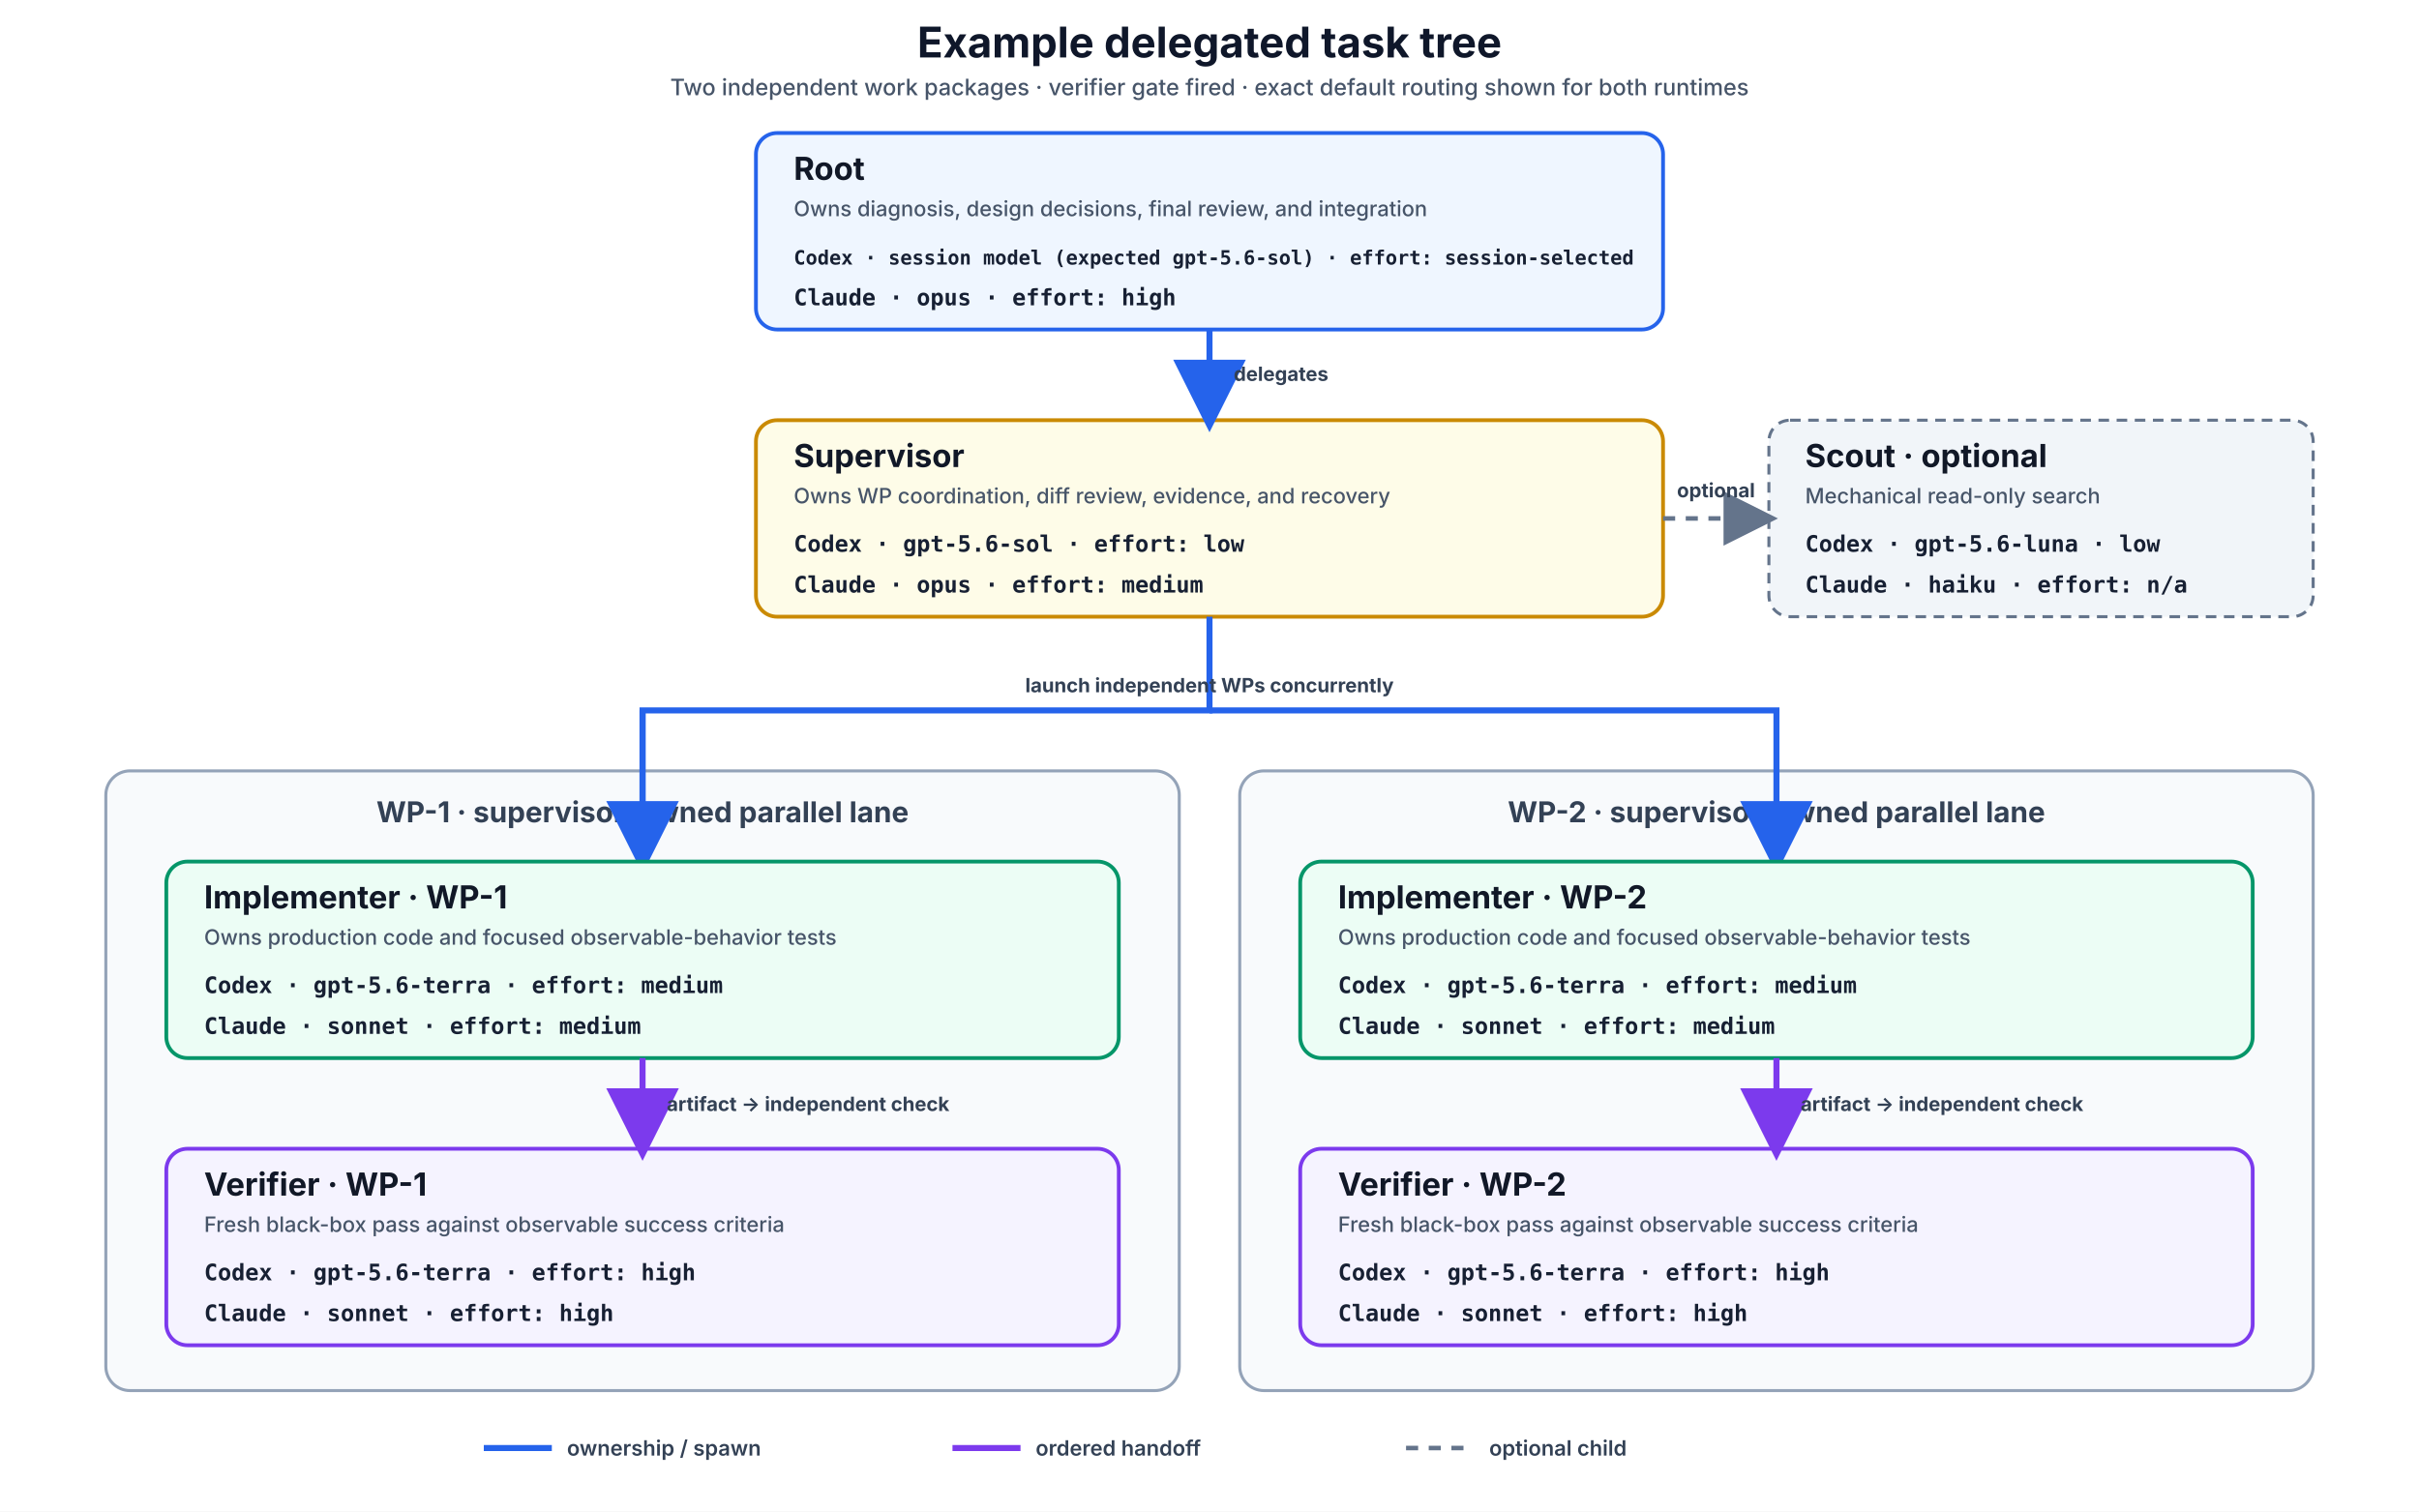
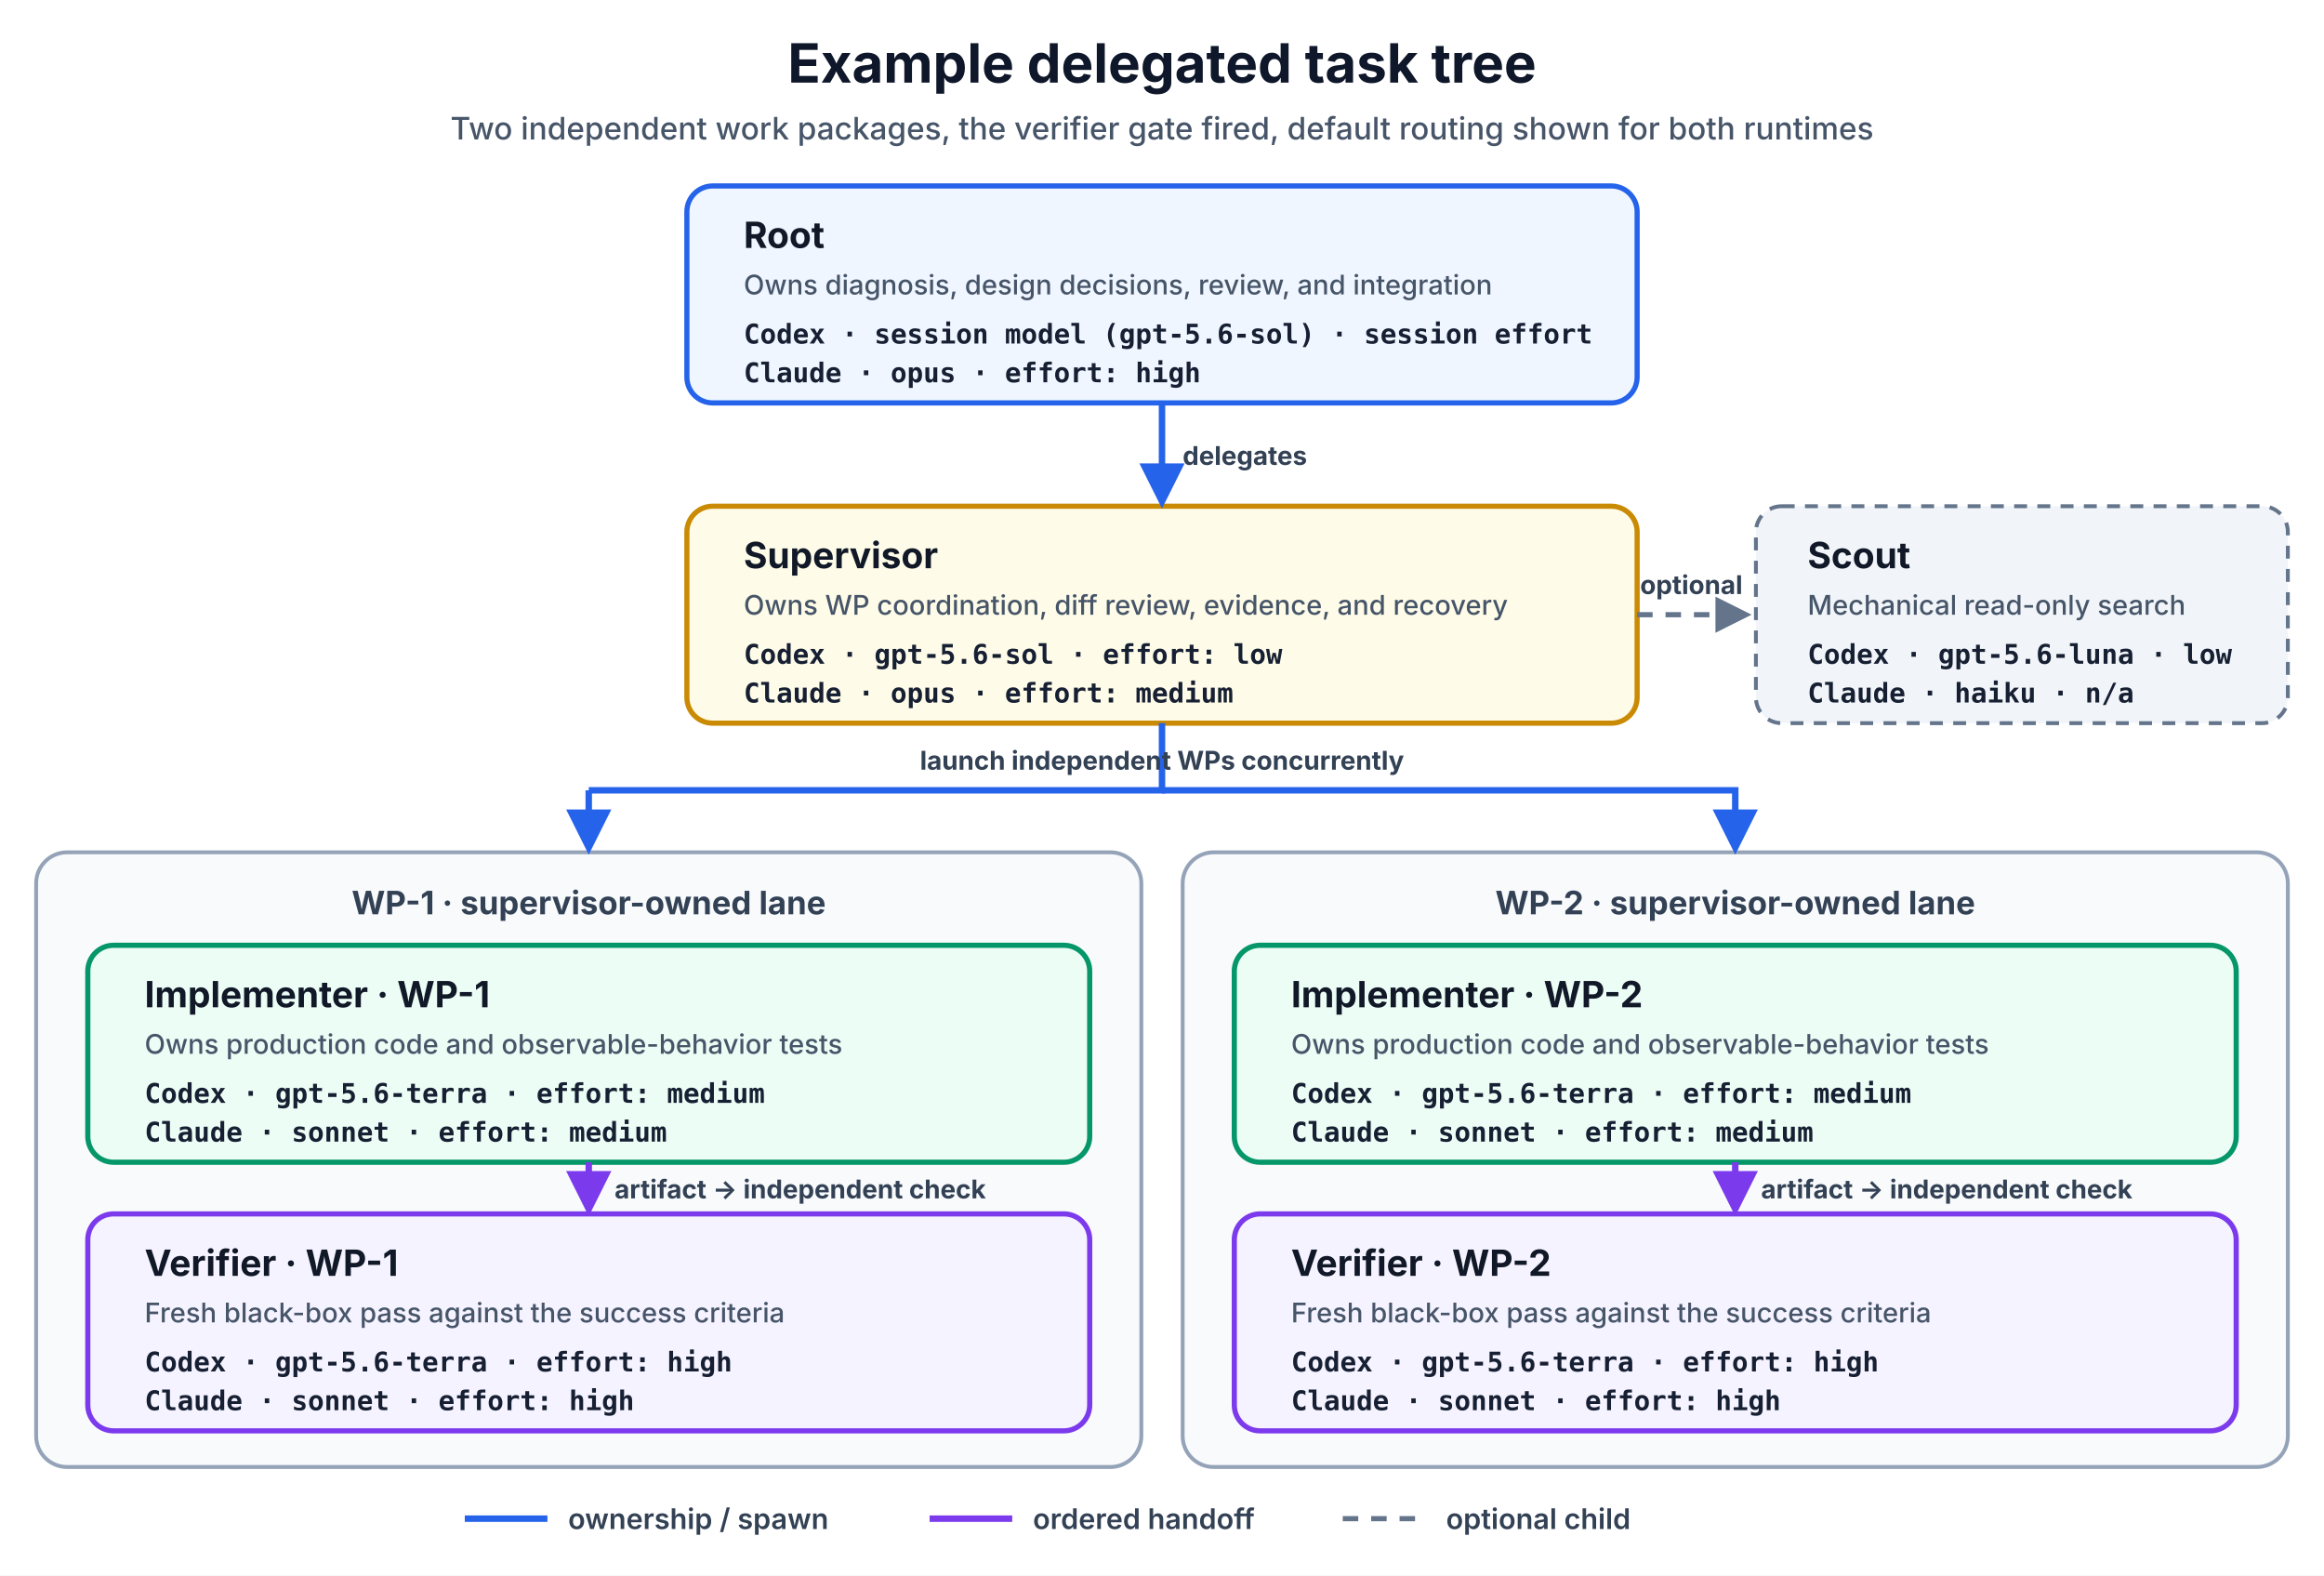
- <svg xmlns="http://www.w3.org/2000/svg" width="1600" height="1000" viewBox="0 0 1600 1000" role="img" aria-labelledby="title desc">
+ <svg xmlns="http://www.w3.org/2000/svg" width="900" height="610" viewBox="0 0 900 610" role="img" aria-labelledby="title desc">
  <defs>
-     <marker id="arrow-blue" markerWidth="12" markerHeight="12" refX="10" refY="6" orient="auto" markerUnits="strokeWidth">
+     <marker id="arrow-blue" viewBox="0 0 12 12" markerWidth="7" markerHeight="7" refX="10" refY="6" orient="auto" markerUnits="strokeWidth">
      <path d="M0,0 L12,6 L0,12 Z" fill="#2563eb" />
    </marker>
-     <marker id="arrow-violet" markerWidth="12" markerHeight="12" refX="10" refY="6" orient="auto" markerUnits="strokeWidth">
+     <marker id="arrow-violet" viewBox="0 0 12 12" markerWidth="7" markerHeight="7" refX="10" refY="6" orient="auto" markerUnits="strokeWidth">
      <path d="M0,0 L12,6 L0,12 Z" fill="#7c3aed" />
    </marker>
-     <marker id="arrow-gray" markerWidth="12" markerHeight="12" refX="10" refY="6" orient="auto" markerUnits="strokeWidth">
+     <marker id="arrow-gray" viewBox="0 0 12 12" markerWidth="7" markerHeight="7" refX="10" refY="6" orient="auto" markerUnits="strokeWidth">
      <path d="M0,0 L12,6 L0,12 Z" fill="#64748b" />
    </marker>
    <style>
      .canvas { fill: #ffffff; }
-       .heading { font: 700 28px -apple-system, BlinkMacSystemFont, "Segoe UI", sans-serif; fill: #0f172a; }
-       .subheading { font: 500 15px -apple-system, BlinkMacSystemFont, "Segoe UI", sans-serif; fill: #475569; }
-       .lane { fill: #f8fafc; stroke: #94a3b8; stroke-width: 2; }
-       .lane-title { font: 700 19px -apple-system, BlinkMacSystemFont, "Segoe UI", sans-serif; fill: #334155; }
-       .root-card { fill: #eff6ff; stroke: #2563eb; stroke-width: 2.5; }
-       .supervisor-card { fill: #fefce8; stroke: #ca8a04; stroke-width: 2.5; }
-       .scout-card { fill: #f1f5f9; stroke: #64748b; stroke-width: 2; stroke-dasharray: 7 5; }
-       .implementer-card { fill: #ecfdf5; stroke: #059669; stroke-width: 2.5; }
-       .verifier-card { fill: #f5f3ff; stroke: #7c3aed; stroke-width: 2.5; }
-       .role { font: 700 21px -apple-system, BlinkMacSystemFont, "Segoe UI", sans-serif; fill: #111827; }
-       .purpose { font: 500 14px -apple-system, BlinkMacSystemFont, "Segoe UI", sans-serif; fill: #475569; }
-       .runtime { font: 600 15px ui-monospace, SFMono-Regular, Menlo, Consolas, monospace; fill: #172033; }
-       .runtime-small { font: 600 13px ui-monospace, SFMono-Regular, Menlo, Consolas, monospace; fill: #172033; }
-       .ownership { fill: none; stroke: #2563eb; stroke-width: 4; marker-end: url(#arrow-blue); }
-       .ownership-line { fill: none; stroke: #2563eb; stroke-width: 4; }
-       .sequence { fill: none; stroke: #7c3aed; stroke-width: 4; marker-end: url(#arrow-violet); }
-       .optional { fill: none; stroke: #64748b; stroke-width: 3; stroke-dasharray: 8 7; marker-end: url(#arrow-gray); }
-       .edge-label { font: 700 13px -apple-system, BlinkMacSystemFont, "Segoe UI", sans-serif; fill: #334155; }
-       .legend { font: 600 14px -apple-system, BlinkMacSystemFont, "Segoe UI", sans-serif; fill: #334155; }
+       .heading { font: 700 21px -apple-system, BlinkMacSystemFont, "Segoe UI", sans-serif; fill: #0f172a; }
+       .subheading { font: 500 12px -apple-system, BlinkMacSystemFont, "Segoe UI", sans-serif; fill: #475569; }
+       .lane { fill: #f8fafc; stroke: #94a3b8; stroke-width: 1.5; }
+       .lane-title { font: 700 12.5px -apple-system, BlinkMacSystemFont, "Segoe UI", sans-serif; fill: #334155; }
+       .root-card { fill: #eff6ff; stroke: #2563eb; stroke-width: 2; }
+       .supervisor-card { fill: #fefce8; stroke: #ca8a04; stroke-width: 2; }
+       .scout-card { fill: #f1f5f9; stroke: #64748b; stroke-width: 1.5; stroke-dasharray: 5 4; }
+       .implementer-card { fill: #ecfdf5; stroke: #059669; stroke-width: 2; }
+       .verifier-card { fill: #f5f3ff; stroke: #7c3aed; stroke-width: 2; }
+       .role { font: 700 14px -apple-system, BlinkMacSystemFont, "Segoe UI", sans-serif; fill: #111827; }
+       .purpose { font: 500 10.5px -apple-system, BlinkMacSystemFont, "Segoe UI", sans-serif; fill: #475569; }
+       .runtime { font: 600 10.5px ui-monospace, SFMono-Regular, Menlo, Consolas, monospace; fill: #172033; }
+       .ownership { fill: none; stroke: #2563eb; stroke-width: 2.5; marker-end: url(#arrow-blue); }
+       .ownership-line { fill: none; stroke: #2563eb; stroke-width: 2.5; }
+       .sequence { fill: none; stroke: #7c3aed; stroke-width: 2.5; marker-end: url(#arrow-violet); }
+       .optional { fill: none; stroke: #64748b; stroke-width: 2; stroke-dasharray: 6 5; marker-end: url(#arrow-gray); }
+       .edge-label { font: 700 10px -apple-system, BlinkMacSystemFont, "Segoe UI", sans-serif; fill: #334155; }
+       .legend { font: 600 11px -apple-system, BlinkMacSystemFont, "Segoe UI", sans-serif; fill: #334155; }
    </style>
  </defs>
-   <rect class="canvas" width="1600" height="1000" />
-   <text class="heading" x="800" y="38" text-anchor="middle">Example delegated task tree</text>
-   <text class="subheading" x="800" y="63" text-anchor="middle">Two independent work packages · verifier gate fired · exact default routing shown for both runtimes</text>
-   <rect class="root-card" x="500" y="88" width="600" height="130" rx="14" />
-   <text class="role" x="525" y="119">Root</text>
-   <text class="purpose" x="525" y="143">Owns diagnosis, design decisions, final review, and integration</text>
-   <text class="runtime-small" x="525" y="175">Codex  · session model (expected gpt-5.6-sol) · effort: session-selected</text>
-   <text class="runtime" x="525" y="202">Claude · opus · effort: high</text>
-   <rect class="supervisor-card" x="500" y="278" width="600" height="130" rx="14" />
-   <text class="role" x="525" y="309">Supervisor</text>
-   <text class="purpose" x="525" y="333">Owns WP coordination, diff review, evidence, and recovery</text>
-   <text class="runtime" x="525" y="365">Codex  · gpt-5.6-sol · effort: low</text>
-   <text class="runtime" x="525" y="392">Claude · opus · effort: medium</text>
-   <rect class="scout-card" x="1170" y="278" width="360" height="130" rx="14" />
-   <text class="role" x="1194" y="309">Scout · optional</text>
-   <text class="purpose" x="1194" y="333">Mechanical read-only search</text>
-   <text class="runtime" x="1194" y="365">Codex  · gpt-5.6-luna · low</text>
-   <text class="runtime" x="1194" y="392">Claude · haiku · effort: n/a</text>
-   <path class="ownership" d="M 800 218 L 800 278" />
-   <text class="edge-label" x="816" y="252">delegates</text>
-   <path class="optional" d="M 1100 343 L 1170 343" />
-   <text class="edge-label" x="1135" y="329" text-anchor="middle">optional</text>
-   <rect class="lane" x="70" y="510" width="710" height="410" rx="16" />
-   <rect class="lane" x="820" y="510" width="710" height="410" rx="16" />
-   <text class="lane-title" x="425" y="544" text-anchor="middle">WP-1 · supervisor-owned parallel lane</text>
-   <text class="lane-title" x="1175" y="544" text-anchor="middle">WP-2 · supervisor-owned parallel lane</text>
-   <path class="ownership-line" d="M 800 408 L 800 470 L 425 470 L 425 570" />
-   <path class="ownership" d="M 800 470 L 1175 470 L 1175 570" />
-   <path class="ownership" d="M 425 470 L 425 570" />
-   <text class="edge-label" x="800" y="458" text-anchor="middle">launch independent WPs concurrently</text>
-   <rect class="implementer-card" x="110" y="570" width="630" height="130" rx="14" />
-   <text class="role" x="135" y="601">Implementer · WP-1</text>
-   <text class="purpose" x="135" y="625">Owns production code and focused observable-behavior tests</text>
-   <text class="runtime" x="135" y="657">Codex  · gpt-5.6-terra · effort: medium</text>
-   <text class="runtime" x="135" y="684">Claude · sonnet · effort: medium</text>
-   <rect class="verifier-card" x="110" y="760" width="630" height="130" rx="14" />
-   <text class="role" x="135" y="791">Verifier · WP-1</text>
-   <text class="purpose" x="135" y="815">Fresh black-box pass against observable success criteria</text>
-   <text class="runtime" x="135" y="847">Codex  · gpt-5.6-terra · effort: high</text>
-   <text class="runtime" x="135" y="874">Claude · sonnet · effort: high</text>
-   <rect class="implementer-card" x="860" y="570" width="630" height="130" rx="14" />
-   <text class="role" x="885" y="601">Implementer · WP-2</text>
-   <text class="purpose" x="885" y="625">Owns production code and focused observable-behavior tests</text>
-   <text class="runtime" x="885" y="657">Codex  · gpt-5.6-terra · effort: medium</text>
-   <text class="runtime" x="885" y="684">Claude · sonnet · effort: medium</text>
-   <rect class="verifier-card" x="860" y="760" width="630" height="130" rx="14" />
-   <text class="role" x="885" y="791">Verifier · WP-2</text>
-   <text class="purpose" x="885" y="815">Fresh black-box pass against observable success criteria</text>
-   <text class="runtime" x="885" y="847">Codex  · gpt-5.6-terra · effort: high</text>
-   <text class="runtime" x="885" y="874">Claude · sonnet · effort: high</text>
-   <path class="sequence" d="M 425 700 L 425 760" />
-   <path class="sequence" d="M 1175 700 L 1175 760" />
-   <text class="edge-label" x="441" y="735">artifact → independent check</text>
-   <text class="edge-label" x="1191" y="735">artifact → independent check</text>
-   <line x1="320" y1="958" x2="365" y2="958" stroke="#2563eb" stroke-width="4" />
-   <text class="legend" x="375" y="963">ownership / spawn</text>
-   <line x1="630" y1="958" x2="675" y2="958" stroke="#7c3aed" stroke-width="4" />
-   <text class="legend" x="685" y="963">ordered handoff</text>
-   <line x1="930" y1="958" x2="975" y2="958" stroke="#64748b" stroke-width="3" stroke-dasharray="8 7" />
-   <text class="legend" x="985" y="963">optional child</text>
+   <rect class="canvas" width="900" height="610" />
+   <text class="heading" x="450" y="32" text-anchor="middle">Example delegated task tree</text>
+   <text class="subheading" x="450" y="54" text-anchor="middle">Two independent work packages, the verifier gate fired, default routing shown for both runtimes</text>
+   <rect class="root-card" x="266" y="72" width="368" height="84" rx="10" />
+   <text class="role" x="288" y="96">Root</text>
+   <text class="purpose" x="288" y="114">Owns diagnosis, design decisions, review, and integration</text>
+   <text class="runtime" x="288" y="133">Codex  · session model (gpt-5.6-sol) · session effort</text>
+   <text class="runtime" x="288" y="148">Claude · opus · effort: high</text>
+   <rect class="supervisor-card" x="266" y="196" width="368" height="84" rx="10" />
+   <text class="role" x="288" y="220">Supervisor</text>
+   <text class="purpose" x="288" y="238">Owns WP coordination, diff review, evidence, and recovery</text>
+   <text class="runtime" x="288" y="257">Codex  · gpt-5.6-sol · effort: low</text>
+   <text class="runtime" x="288" y="272">Claude · opus · effort: medium</text>
+   <rect class="scout-card" x="680" y="196" width="206" height="84" rx="10" />
+   <text class="role" x="700" y="220">Scout</text>
+   <text class="purpose" x="700" y="238">Mechanical read-only search</text>
+   <text class="runtime" x="700" y="257">Codex  · gpt-5.6-luna · low</text>
+   <text class="runtime" x="700" y="272">Claude · haiku · n/a</text>
+   <path class="ownership" d="M 450 156 L 450 194" />
+   <text class="edge-label" x="458" y="180">delegates</text>
+   <path class="optional" d="M 634 238 L 676 238" />
+   <text class="edge-label" x="655" y="230" text-anchor="middle">optional</text>
+   <rect class="lane" x="14" y="330" width="428" height="238" rx="12" />
+   <rect class="lane" x="458" y="330" width="428" height="238" rx="12" />
+   <text class="lane-title" x="228" y="354" text-anchor="middle">WP-1 · supervisor-owned lane</text>
+   <text class="lane-title" x="672" y="354" text-anchor="middle">WP-2 · supervisor-owned lane</text>
+   <path class="ownership-line" d="M 450 280 L 450 306 L 228 306" />
+   <path class="ownership" d="M 450 306 L 672 306 L 672 328" />
+   <path class="ownership" d="M 228 306 L 228 328" />
+   <text class="edge-label" x="450" y="298" text-anchor="middle">launch independent WPs concurrently</text>
+   <rect class="implementer-card" x="34" y="366" width="388" height="84" rx="10" />
+   <text class="role" x="56" y="390">Implementer · WP-1</text>
+   <text class="purpose" x="56" y="408">Owns production code and observable-behavior tests</text>
+   <text class="runtime" x="56" y="427">Codex  · gpt-5.6-terra · effort: medium</text>
+   <text class="runtime" x="56" y="442">Claude · sonnet · effort: medium</text>
+   <rect class="verifier-card" x="34" y="470" width="388" height="84" rx="10" />
+   <text class="role" x="56" y="494">Verifier · WP-1</text>
+   <text class="purpose" x="56" y="512">Fresh black-box pass against the success criteria</text>
+   <text class="runtime" x="56" y="531">Codex  · gpt-5.6-terra · effort: high</text>
+   <text class="runtime" x="56" y="546">Claude · sonnet · effort: high</text>
+   <rect class="implementer-card" x="478" y="366" width="388" height="84" rx="10" />
+   <text class="role" x="500" y="390">Implementer · WP-2</text>
+   <text class="purpose" x="500" y="408">Owns production code and observable-behavior tests</text>
+   <text class="runtime" x="500" y="427">Codex  · gpt-5.6-terra · effort: medium</text>
+   <text class="runtime" x="500" y="442">Claude · sonnet · effort: medium</text>
+   <rect class="verifier-card" x="478" y="470" width="388" height="84" rx="10" />
+   <text class="role" x="500" y="494">Verifier · WP-2</text>
+   <text class="purpose" x="500" y="512">Fresh black-box pass against the success criteria</text>
+   <text class="runtime" x="500" y="531">Codex  · gpt-5.6-terra · effort: high</text>
+   <text class="runtime" x="500" y="546">Claude · sonnet · effort: high</text>
+   <path class="sequence" d="M 228 450 L 228 468" />
+   <path class="sequence" d="M 672 450 L 672 468" />
+   <text class="edge-label" x="238" y="464">artifact → independent check</text>
+   <text class="edge-label" x="682" y="464">artifact → independent check</text>
+   <line x1="180" y1="588" x2="212" y2="588" stroke="#2563eb" stroke-width="2.5" />
+   <text class="legend" x="220" y="592">ownership / spawn</text>
+   <line x1="360" y1="588" x2="392" y2="588" stroke="#7c3aed" stroke-width="2.5" />
+   <text class="legend" x="400" y="592">ordered handoff</text>
+   <line x1="520" y1="588" x2="552" y2="588" stroke="#64748b" stroke-width="2" stroke-dasharray="6 5" />
+   <text class="legend" x="560" y="592">optional child</text>
</svg>
